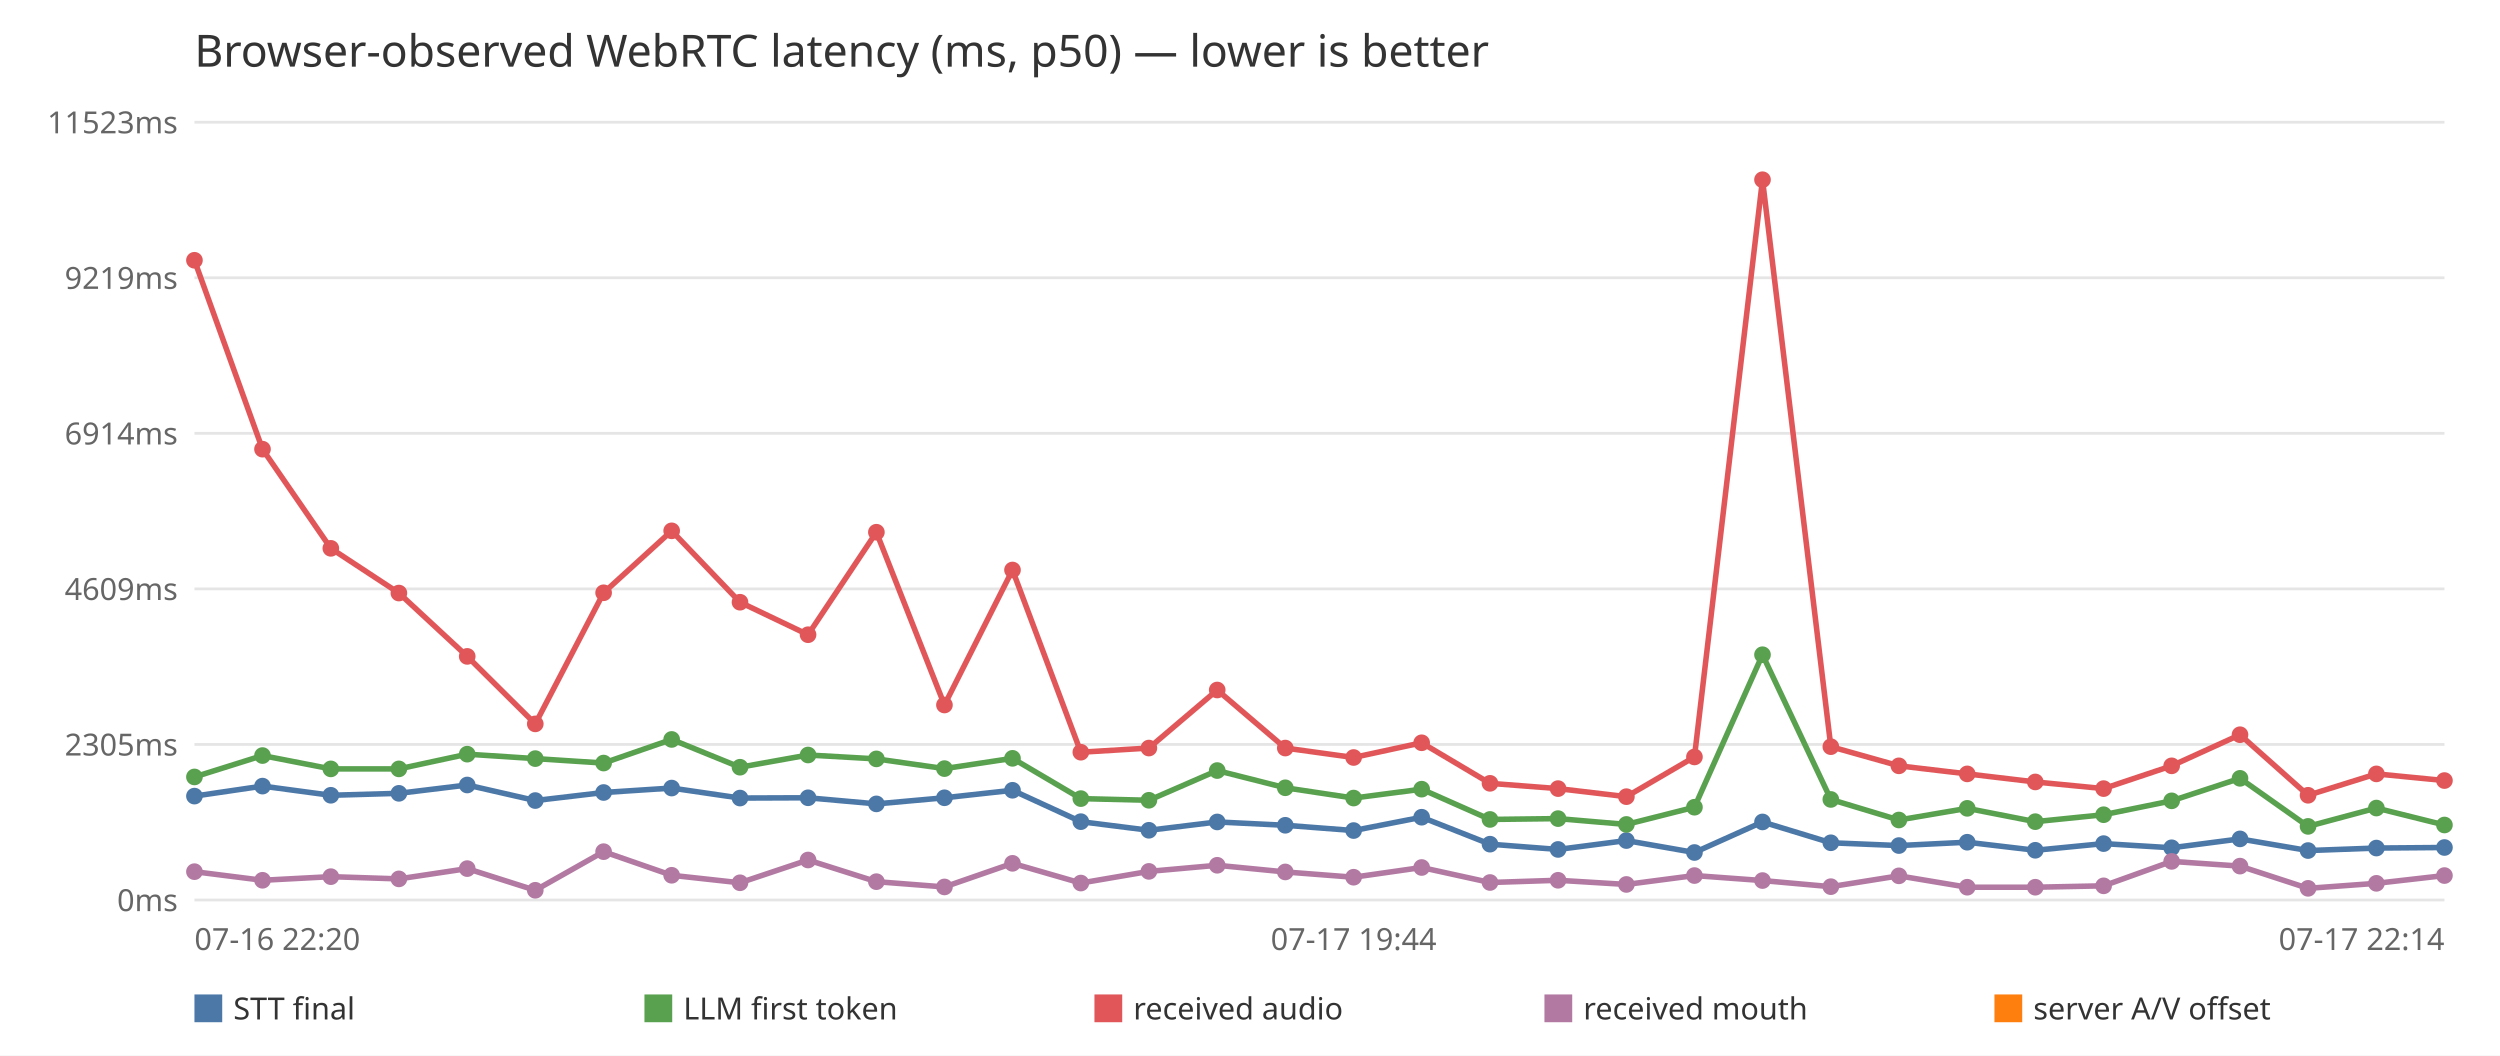
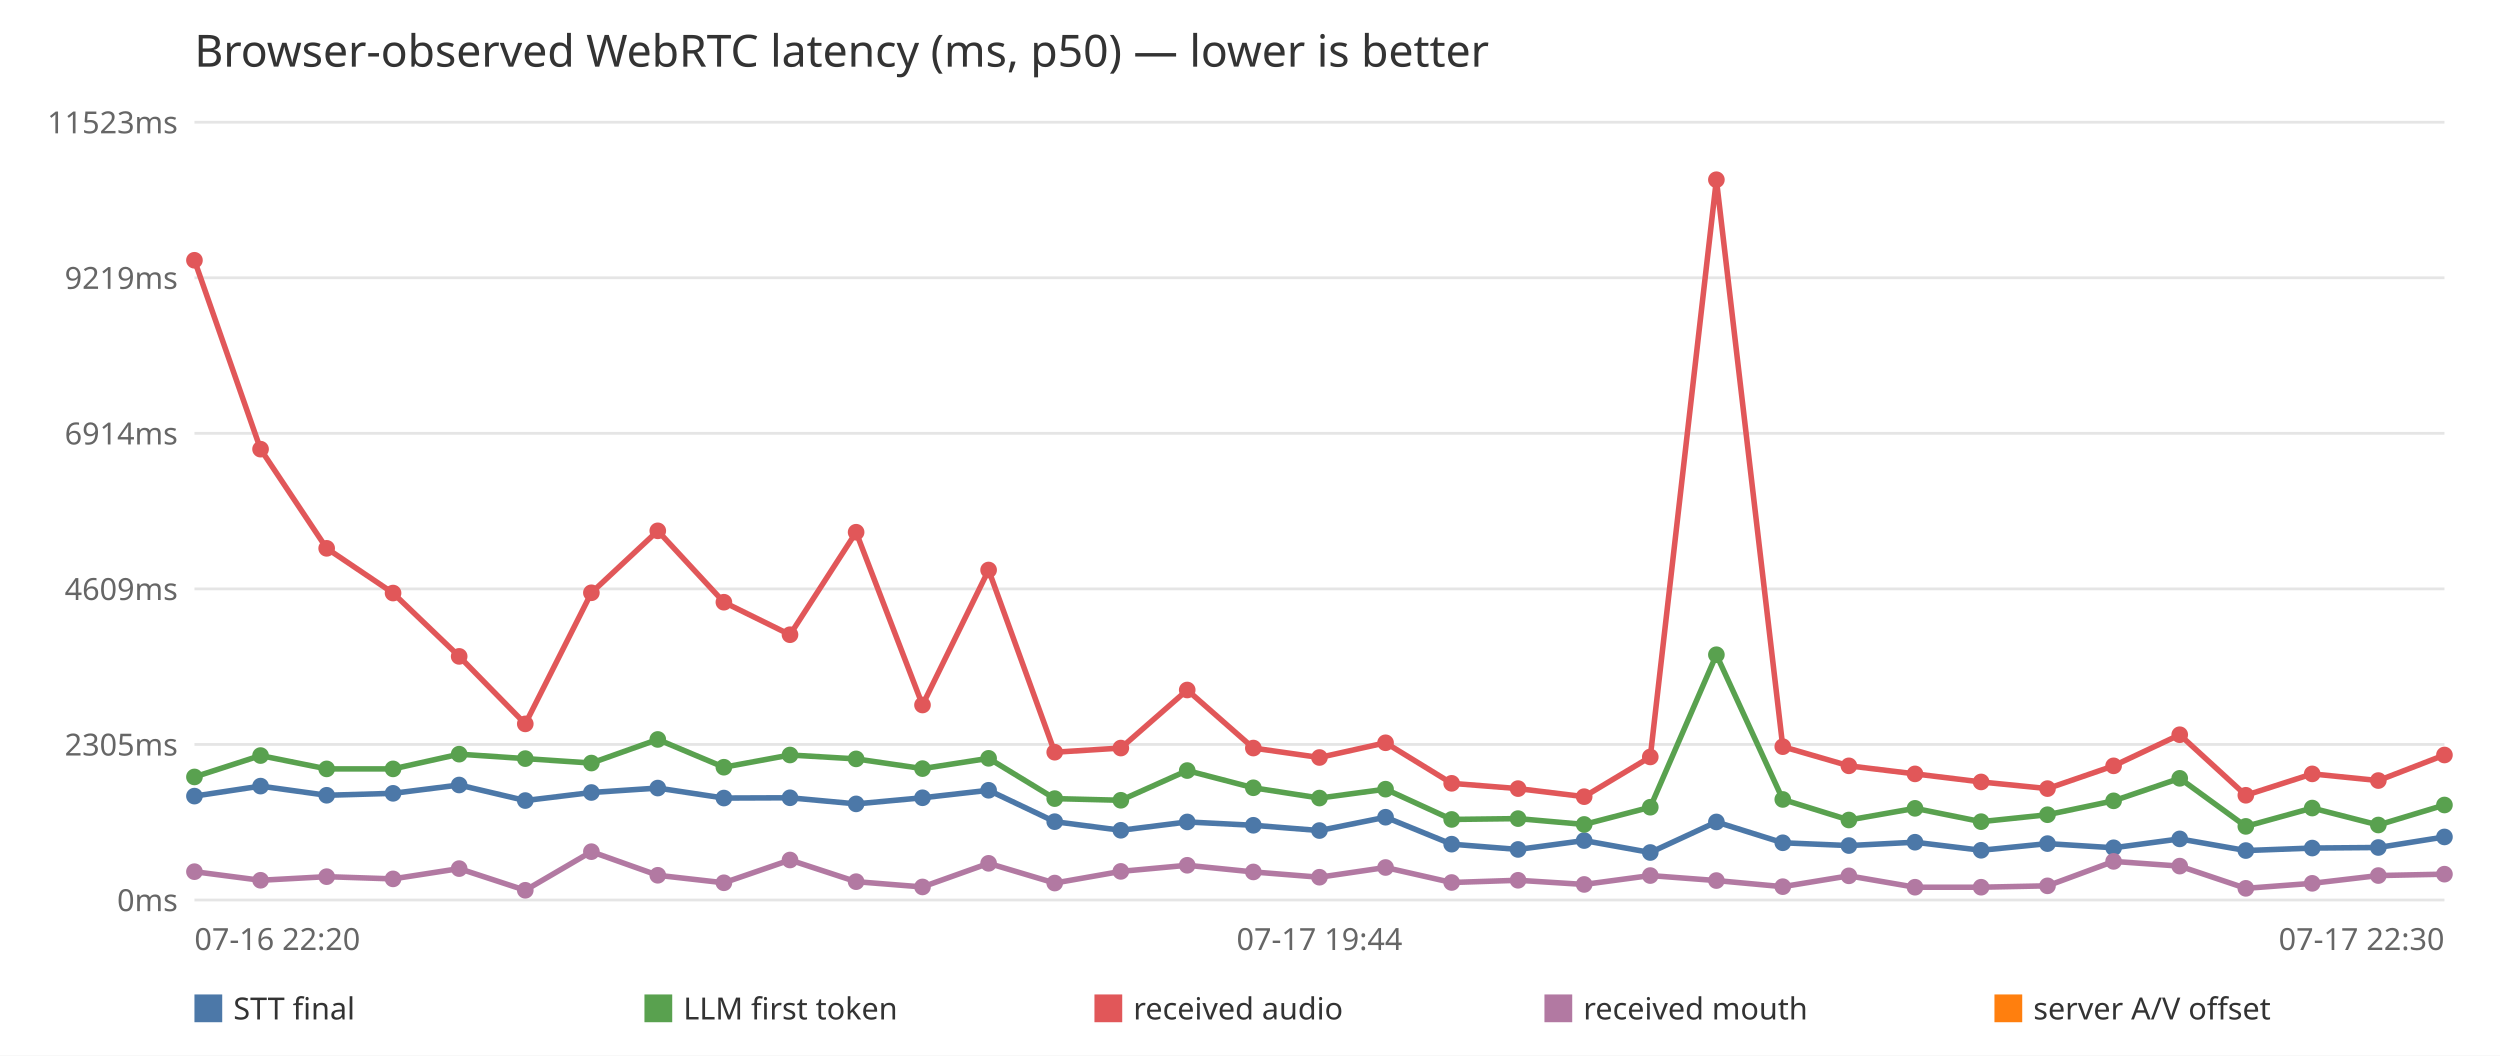
<svg xmlns="http://www.w3.org/2000/svg" width="900" height="380" viewBox="0 0 900 380" font-family="sans-serif">
  <rect width="900" height="380" fill="white" />
  <text x="70" y="24" font-size="16" fill="#333">Browser-observed WebRTC latency (ms, p50) — lower is better</text>
  <line x1="70" y1="324.0" x2="880" y2="324.0" stroke="#e5e5e5" />
  <text x="64" y="328.0" font-size="11" fill="#666" text-anchor="end">0ms</text>
  <line x1="70" y1="268.0" x2="880" y2="268.0" stroke="#e5e5e5" />
  <text x="64" y="272.0" font-size="11" fill="#666" text-anchor="end">2305ms</text>
  <line x1="70" y1="212.0" x2="880" y2="212.0" stroke="#e5e5e5" />
  <text x="64" y="216.0" font-size="11" fill="#666" text-anchor="end">4609ms</text>
  <line x1="70" y1="156.0" x2="880" y2="156.0" stroke="#e5e5e5" />
  <text x="64" y="160.0" font-size="11" fill="#666" text-anchor="end">6914ms</text>
  <line x1="70" y1="100.0" x2="880" y2="100.0" stroke="#e5e5e5" />
  <text x="64" y="104.0" font-size="11" fill="#666" text-anchor="end">9219ms</text>
  <line x1="70" y1="44.0" x2="880" y2="44.0" stroke="#e5e5e5" />
  <text x="64" y="48.0" font-size="11" fill="#666" text-anchor="end">11523ms</text>
  <text x="70.0" y="342" font-size="11" fill="#666" text-anchor="start">07-16 22:20</text>
-   <text x="487.3" y="342" font-size="11" fill="#666" text-anchor="middle">07-17 19:44</text>
-   <text x="880.0" y="342" font-size="11" fill="#666" text-anchor="end">07-17 22:14</text>
-   <polyline points="70.0,286.6 94.5,283.0 119.1,286.3 143.6,285.6 168.2,282.6 192.7,288.2 217.3,285.3 241.8,283.7 266.4,287.3 290.9,287.2 315.5,289.4 340.0,287.2 364.5,284.5 389.1,295.8 413.6,298.9 438.2,295.9 462.7,297.1 487.3,299.0 511.8,294.2 536.4,303.9 560.9,305.8 585.5,302.6 610.0,306.9 634.5,295.9 659.1,303.4 683.6,304.4 708.2,303.2 732.7,306.1 757.3,303.7 781.8,305.2 806.4,302.0 830.9,306.2 855.5,305.3 880.0,305.1" fill="none" stroke="#4c78a8" stroke-width="2" />
+   <text x="475.0" y="342" font-size="11" fill="#666" text-anchor="middle">07-17 19:44</text>
+   <text x="880.0" y="342" font-size="11" fill="#666" text-anchor="end">07-17 22:30</text>
+   <polyline points="70.0,286.6 93.8,283.0 117.6,286.3 141.5,285.6 165.3,282.6 189.1,288.2 212.9,285.3 236.8,283.7 260.6,287.3 284.4,287.2 308.2,289.4 332.1,287.2 355.9,284.5 379.7,295.8 403.5,298.9 427.4,295.9 451.2,297.1 475.0,299.0 498.8,294.2 522.6,303.9 546.5,305.8 570.3,302.6 594.1,306.9 617.9,295.9 641.8,303.4 665.6,304.4 689.4,303.2 713.2,306.1 737.1,303.7 760.9,305.2 784.7,302.0 808.5,306.2 832.4,305.3 856.2,305.1 880.0,301.3" fill="none" stroke="#4c78a8" stroke-width="2" />
  <circle cx="70.0" cy="286.6" r="3" fill="#4c78a8" />
-   <circle cx="94.5" cy="283.0" r="3" fill="#4c78a8" />
-   <circle cx="119.1" cy="286.3" r="3" fill="#4c78a8" />
-   <circle cx="143.6" cy="285.6" r="3" fill="#4c78a8" />
-   <circle cx="168.2" cy="282.6" r="3" fill="#4c78a8" />
-   <circle cx="192.7" cy="288.2" r="3" fill="#4c78a8" />
-   <circle cx="217.3" cy="285.3" r="3" fill="#4c78a8" />
-   <circle cx="241.8" cy="283.7" r="3" fill="#4c78a8" />
-   <circle cx="266.4" cy="287.3" r="3" fill="#4c78a8" />
-   <circle cx="290.9" cy="287.2" r="3" fill="#4c78a8" />
-   <circle cx="315.5" cy="289.4" r="3" fill="#4c78a8" />
-   <circle cx="340.0" cy="287.2" r="3" fill="#4c78a8" />
-   <circle cx="364.5" cy="284.5" r="3" fill="#4c78a8" />
-   <circle cx="389.1" cy="295.8" r="3" fill="#4c78a8" />
-   <circle cx="413.6" cy="298.9" r="3" fill="#4c78a8" />
-   <circle cx="438.2" cy="295.9" r="3" fill="#4c78a8" />
-   <circle cx="462.7" cy="297.1" r="3" fill="#4c78a8" />
-   <circle cx="487.3" cy="299.0" r="3" fill="#4c78a8" />
-   <circle cx="511.8" cy="294.2" r="3" fill="#4c78a8" />
-   <circle cx="536.4" cy="303.9" r="3" fill="#4c78a8" />
-   <circle cx="560.9" cy="305.8" r="3" fill="#4c78a8" />
-   <circle cx="585.5" cy="302.6" r="3" fill="#4c78a8" />
-   <circle cx="610.0" cy="306.9" r="3" fill="#4c78a8" />
-   <circle cx="634.5" cy="295.9" r="3" fill="#4c78a8" />
-   <circle cx="659.1" cy="303.4" r="3" fill="#4c78a8" />
-   <circle cx="683.6" cy="304.4" r="3" fill="#4c78a8" />
-   <circle cx="708.2" cy="303.2" r="3" fill="#4c78a8" />
-   <circle cx="732.7" cy="306.1" r="3" fill="#4c78a8" />
-   <circle cx="757.3" cy="303.7" r="3" fill="#4c78a8" />
-   <circle cx="781.8" cy="305.2" r="3" fill="#4c78a8" />
-   <circle cx="806.4" cy="302.0" r="3" fill="#4c78a8" />
-   <circle cx="830.9" cy="306.2" r="3" fill="#4c78a8" />
-   <circle cx="855.5" cy="305.3" r="3" fill="#4c78a8" />
-   <circle cx="880.0" cy="305.1" r="3" fill="#4c78a8" />
+   <circle cx="93.8" cy="283.0" r="3" fill="#4c78a8" />
+   <circle cx="117.6" cy="286.3" r="3" fill="#4c78a8" />
+   <circle cx="141.5" cy="285.6" r="3" fill="#4c78a8" />
+   <circle cx="165.3" cy="282.6" r="3" fill="#4c78a8" />
+   <circle cx="189.1" cy="288.2" r="3" fill="#4c78a8" />
+   <circle cx="212.9" cy="285.3" r="3" fill="#4c78a8" />
+   <circle cx="236.8" cy="283.7" r="3" fill="#4c78a8" />
+   <circle cx="260.6" cy="287.3" r="3" fill="#4c78a8" />
+   <circle cx="284.4" cy="287.2" r="3" fill="#4c78a8" />
+   <circle cx="308.2" cy="289.4" r="3" fill="#4c78a8" />
+   <circle cx="332.1" cy="287.2" r="3" fill="#4c78a8" />
+   <circle cx="355.9" cy="284.5" r="3" fill="#4c78a8" />
+   <circle cx="379.7" cy="295.8" r="3" fill="#4c78a8" />
+   <circle cx="403.5" cy="298.9" r="3" fill="#4c78a8" />
+   <circle cx="427.4" cy="295.9" r="3" fill="#4c78a8" />
+   <circle cx="451.2" cy="297.1" r="3" fill="#4c78a8" />
+   <circle cx="475.0" cy="299.0" r="3" fill="#4c78a8" />
+   <circle cx="498.8" cy="294.2" r="3" fill="#4c78a8" />
+   <circle cx="522.6" cy="303.9" r="3" fill="#4c78a8" />
+   <circle cx="546.5" cy="305.8" r="3" fill="#4c78a8" />
+   <circle cx="570.3" cy="302.6" r="3" fill="#4c78a8" />
+   <circle cx="594.1" cy="306.9" r="3" fill="#4c78a8" />
+   <circle cx="617.9" cy="295.9" r="3" fill="#4c78a8" />
+   <circle cx="641.8" cy="303.4" r="3" fill="#4c78a8" />
+   <circle cx="665.6" cy="304.4" r="3" fill="#4c78a8" />
+   <circle cx="689.4" cy="303.2" r="3" fill="#4c78a8" />
+   <circle cx="713.2" cy="306.1" r="3" fill="#4c78a8" />
+   <circle cx="737.1" cy="303.7" r="3" fill="#4c78a8" />
+   <circle cx="760.9" cy="305.2" r="3" fill="#4c78a8" />
+   <circle cx="784.7" cy="302.0" r="3" fill="#4c78a8" />
+   <circle cx="808.5" cy="306.2" r="3" fill="#4c78a8" />
+   <circle cx="832.4" cy="305.3" r="3" fill="#4c78a8" />
+   <circle cx="856.2" cy="305.1" r="3" fill="#4c78a8" />
+   <circle cx="880.0" cy="301.3" r="3" fill="#4c78a8" />
  <rect x="70.0" y="358" width="10" height="10" fill="#4c78a8" />
  <text x="84.0" y="367" font-size="11" fill="#333">STT final</text>
-   <polyline points="70.0,279.7 94.5,272.0 119.1,276.8 143.6,276.8 168.2,271.5 192.7,273.1 217.3,274.7 241.8,266.2 266.4,276.2 290.9,271.8 315.5,273.2 340.0,276.7 364.5,273.0 389.1,287.5 413.6,288.1 438.2,277.4 462.7,283.6 487.3,287.3 511.8,284.1 536.4,295.0 560.9,294.7 585.5,296.8 610.0,290.6 634.5,235.7 659.1,287.8 683.6,295.2 708.2,291.0 732.7,295.8 757.3,293.3 781.8,288.3 806.4,280.2 830.9,297.5 855.5,290.9 880.0,297.0" fill="none" stroke="#59a14f" stroke-width="2" />
+   <polyline points="70.0,279.7 93.8,272.0 117.6,276.8 141.5,276.8 165.3,271.5 189.1,273.1 212.9,274.7 236.8,266.2 260.6,276.2 284.4,271.8 308.2,273.2 332.1,276.7 355.9,273.0 379.7,287.5 403.5,288.1 427.4,277.4 451.2,283.6 475.0,287.3 498.8,284.1 522.6,295.0 546.5,294.7 570.3,296.8 594.1,290.6 617.9,235.7 641.8,287.8 665.6,295.2 689.4,291.0 713.2,295.8 737.1,293.3 760.9,288.3 784.7,280.2 808.5,297.5 832.4,290.9 856.2,297.0 880.0,289.8" fill="none" stroke="#59a14f" stroke-width="2" />
  <circle cx="70.0" cy="279.7" r="3" fill="#59a14f" />
-   <circle cx="94.5" cy="272.0" r="3" fill="#59a14f" />
-   <circle cx="119.1" cy="276.8" r="3" fill="#59a14f" />
-   <circle cx="143.6" cy="276.8" r="3" fill="#59a14f" />
-   <circle cx="168.2" cy="271.5" r="3" fill="#59a14f" />
-   <circle cx="192.7" cy="273.1" r="3" fill="#59a14f" />
-   <circle cx="217.3" cy="274.7" r="3" fill="#59a14f" />
-   <circle cx="241.8" cy="266.2" r="3" fill="#59a14f" />
-   <circle cx="266.4" cy="276.2" r="3" fill="#59a14f" />
-   <circle cx="290.9" cy="271.8" r="3" fill="#59a14f" />
-   <circle cx="315.5" cy="273.2" r="3" fill="#59a14f" />
-   <circle cx="340.0" cy="276.7" r="3" fill="#59a14f" />
-   <circle cx="364.5" cy="273.0" r="3" fill="#59a14f" />
-   <circle cx="389.1" cy="287.5" r="3" fill="#59a14f" />
-   <circle cx="413.6" cy="288.1" r="3" fill="#59a14f" />
-   <circle cx="438.2" cy="277.4" r="3" fill="#59a14f" />
-   <circle cx="462.7" cy="283.6" r="3" fill="#59a14f" />
-   <circle cx="487.3" cy="287.3" r="3" fill="#59a14f" />
-   <circle cx="511.8" cy="284.1" r="3" fill="#59a14f" />
-   <circle cx="536.4" cy="295.0" r="3" fill="#59a14f" />
-   <circle cx="560.9" cy="294.7" r="3" fill="#59a14f" />
-   <circle cx="585.5" cy="296.8" r="3" fill="#59a14f" />
-   <circle cx="610.0" cy="290.6" r="3" fill="#59a14f" />
-   <circle cx="634.5" cy="235.7" r="3" fill="#59a14f" />
-   <circle cx="659.1" cy="287.8" r="3" fill="#59a14f" />
-   <circle cx="683.6" cy="295.2" r="3" fill="#59a14f" />
-   <circle cx="708.2" cy="291.0" r="3" fill="#59a14f" />
-   <circle cx="732.7" cy="295.8" r="3" fill="#59a14f" />
-   <circle cx="757.3" cy="293.3" r="3" fill="#59a14f" />
-   <circle cx="781.8" cy="288.3" r="3" fill="#59a14f" />
-   <circle cx="806.4" cy="280.2" r="3" fill="#59a14f" />
-   <circle cx="830.9" cy="297.5" r="3" fill="#59a14f" />
-   <circle cx="855.5" cy="290.9" r="3" fill="#59a14f" />
-   <circle cx="880.0" cy="297.0" r="3" fill="#59a14f" />
+   <circle cx="93.8" cy="272.0" r="3" fill="#59a14f" />
+   <circle cx="117.6" cy="276.8" r="3" fill="#59a14f" />
+   <circle cx="141.5" cy="276.8" r="3" fill="#59a14f" />
+   <circle cx="165.3" cy="271.5" r="3" fill="#59a14f" />
+   <circle cx="189.1" cy="273.1" r="3" fill="#59a14f" />
+   <circle cx="212.9" cy="274.7" r="3" fill="#59a14f" />
+   <circle cx="236.8" cy="266.2" r="3" fill="#59a14f" />
+   <circle cx="260.6" cy="276.2" r="3" fill="#59a14f" />
+   <circle cx="284.4" cy="271.8" r="3" fill="#59a14f" />
+   <circle cx="308.2" cy="273.2" r="3" fill="#59a14f" />
+   <circle cx="332.1" cy="276.7" r="3" fill="#59a14f" />
+   <circle cx="355.9" cy="273.0" r="3" fill="#59a14f" />
+   <circle cx="379.7" cy="287.5" r="3" fill="#59a14f" />
+   <circle cx="403.5" cy="288.1" r="3" fill="#59a14f" />
+   <circle cx="427.4" cy="277.4" r="3" fill="#59a14f" />
+   <circle cx="451.2" cy="283.6" r="3" fill="#59a14f" />
+   <circle cx="475.0" cy="287.3" r="3" fill="#59a14f" />
+   <circle cx="498.8" cy="284.1" r="3" fill="#59a14f" />
+   <circle cx="522.6" cy="295.0" r="3" fill="#59a14f" />
+   <circle cx="546.5" cy="294.7" r="3" fill="#59a14f" />
+   <circle cx="570.3" cy="296.8" r="3" fill="#59a14f" />
+   <circle cx="594.1" cy="290.6" r="3" fill="#59a14f" />
+   <circle cx="617.9" cy="235.7" r="3" fill="#59a14f" />
+   <circle cx="641.8" cy="287.8" r="3" fill="#59a14f" />
+   <circle cx="665.6" cy="295.2" r="3" fill="#59a14f" />
+   <circle cx="689.4" cy="291.0" r="3" fill="#59a14f" />
+   <circle cx="713.2" cy="295.8" r="3" fill="#59a14f" />
+   <circle cx="737.1" cy="293.3" r="3" fill="#59a14f" />
+   <circle cx="760.9" cy="288.3" r="3" fill="#59a14f" />
+   <circle cx="784.7" cy="280.2" r="3" fill="#59a14f" />
+   <circle cx="808.5" cy="297.5" r="3" fill="#59a14f" />
+   <circle cx="832.4" cy="290.9" r="3" fill="#59a14f" />
+   <circle cx="856.2" cy="297.0" r="3" fill="#59a14f" />
+   <circle cx="880.0" cy="289.8" r="3" fill="#59a14f" />
  <rect x="232.0" y="358" width="10" height="10" fill="#59a14f" />
  <text x="246.0" y="367" font-size="11" fill="#333">LLM first token</text>
-   <polyline points="70.0,93.7 94.5,161.7 119.1,197.4 143.6,213.5 168.2,236.3 192.7,260.6 217.3,213.4 241.8,191.1 266.4,216.8 290.9,228.5 315.5,191.6 340.0,253.8 364.5,205.2 389.1,270.8 413.6,269.3 438.2,248.4 462.7,269.3 487.3,272.7 511.8,267.4 536.4,282.0 560.9,283.9 585.5,286.8 610.0,272.5 634.5,64.7 659.1,268.8 683.6,275.7 708.2,278.6 732.7,281.5 757.3,283.9 781.8,275.7 806.4,264.5 830.9,286.3 855.5,278.6 880.0,281.0" fill="none" stroke="#e15759" stroke-width="2" />
+   <polyline points="70.0,93.7 93.8,161.7 117.6,197.4 141.5,213.5 165.3,236.3 189.1,260.6 212.9,213.4 236.8,191.1 260.6,216.8 284.4,228.5 308.2,191.6 332.1,253.8 355.9,205.2 379.7,270.8 403.5,269.3 427.4,248.4 451.2,269.3 475.0,272.7 498.8,267.4 522.6,282.0 546.5,283.9 570.3,286.8 594.1,272.5 617.9,64.7 641.8,268.8 665.6,275.7 689.4,278.6 713.2,281.5 737.1,283.9 760.9,275.7 784.7,264.5 808.5,286.3 832.4,278.6 856.2,281.0 880.0,271.8" fill="none" stroke="#e15759" stroke-width="2" />
  <circle cx="70.0" cy="93.7" r="3" fill="#e15759" />
-   <circle cx="94.5" cy="161.7" r="3" fill="#e15759" />
-   <circle cx="119.1" cy="197.4" r="3" fill="#e15759" />
-   <circle cx="143.6" cy="213.5" r="3" fill="#e15759" />
-   <circle cx="168.2" cy="236.3" r="3" fill="#e15759" />
-   <circle cx="192.7" cy="260.6" r="3" fill="#e15759" />
-   <circle cx="217.3" cy="213.4" r="3" fill="#e15759" />
-   <circle cx="241.8" cy="191.1" r="3" fill="#e15759" />
-   <circle cx="266.4" cy="216.8" r="3" fill="#e15759" />
-   <circle cx="290.9" cy="228.5" r="3" fill="#e15759" />
-   <circle cx="315.5" cy="191.6" r="3" fill="#e15759" />
-   <circle cx="340.0" cy="253.8" r="3" fill="#e15759" />
-   <circle cx="364.5" cy="205.2" r="3" fill="#e15759" />
-   <circle cx="389.1" cy="270.8" r="3" fill="#e15759" />
-   <circle cx="413.6" cy="269.3" r="3" fill="#e15759" />
-   <circle cx="438.2" cy="248.4" r="3" fill="#e15759" />
-   <circle cx="462.7" cy="269.3" r="3" fill="#e15759" />
-   <circle cx="487.3" cy="272.7" r="3" fill="#e15759" />
-   <circle cx="511.8" cy="267.4" r="3" fill="#e15759" />
-   <circle cx="536.4" cy="282.0" r="3" fill="#e15759" />
-   <circle cx="560.9" cy="283.9" r="3" fill="#e15759" />
-   <circle cx="585.5" cy="286.8" r="3" fill="#e15759" />
-   <circle cx="610.0" cy="272.5" r="3" fill="#e15759" />
-   <circle cx="634.5" cy="64.7" r="3" fill="#e15759" />
-   <circle cx="659.1" cy="268.8" r="3" fill="#e15759" />
-   <circle cx="683.6" cy="275.7" r="3" fill="#e15759" />
-   <circle cx="708.2" cy="278.6" r="3" fill="#e15759" />
-   <circle cx="732.7" cy="281.5" r="3" fill="#e15759" />
-   <circle cx="757.3" cy="283.9" r="3" fill="#e15759" />
-   <circle cx="781.8" cy="275.7" r="3" fill="#e15759" />
-   <circle cx="806.4" cy="264.5" r="3" fill="#e15759" />
-   <circle cx="830.9" cy="286.3" r="3" fill="#e15759" />
-   <circle cx="855.5" cy="278.6" r="3" fill="#e15759" />
-   <circle cx="880.0" cy="281.0" r="3" fill="#e15759" />
+   <circle cx="93.8" cy="161.7" r="3" fill="#e15759" />
+   <circle cx="117.6" cy="197.4" r="3" fill="#e15759" />
+   <circle cx="141.5" cy="213.5" r="3" fill="#e15759" />
+   <circle cx="165.3" cy="236.3" r="3" fill="#e15759" />
+   <circle cx="189.1" cy="260.6" r="3" fill="#e15759" />
+   <circle cx="212.9" cy="213.4" r="3" fill="#e15759" />
+   <circle cx="236.8" cy="191.1" r="3" fill="#e15759" />
+   <circle cx="260.6" cy="216.8" r="3" fill="#e15759" />
+   <circle cx="284.4" cy="228.5" r="3" fill="#e15759" />
+   <circle cx="308.2" cy="191.6" r="3" fill="#e15759" />
+   <circle cx="332.1" cy="253.8" r="3" fill="#e15759" />
+   <circle cx="355.9" cy="205.2" r="3" fill="#e15759" />
+   <circle cx="379.7" cy="270.8" r="3" fill="#e15759" />
+   <circle cx="403.5" cy="269.3" r="3" fill="#e15759" />
+   <circle cx="427.4" cy="248.4" r="3" fill="#e15759" />
+   <circle cx="451.2" cy="269.3" r="3" fill="#e15759" />
+   <circle cx="475.0" cy="272.7" r="3" fill="#e15759" />
+   <circle cx="498.8" cy="267.4" r="3" fill="#e15759" />
+   <circle cx="522.6" cy="282.0" r="3" fill="#e15759" />
+   <circle cx="546.5" cy="283.9" r="3" fill="#e15759" />
+   <circle cx="570.3" cy="286.8" r="3" fill="#e15759" />
+   <circle cx="594.1" cy="272.5" r="3" fill="#e15759" />
+   <circle cx="617.9" cy="64.7" r="3" fill="#e15759" />
+   <circle cx="641.8" cy="268.8" r="3" fill="#e15759" />
+   <circle cx="665.6" cy="275.7" r="3" fill="#e15759" />
+   <circle cx="689.4" cy="278.6" r="3" fill="#e15759" />
+   <circle cx="713.2" cy="281.5" r="3" fill="#e15759" />
+   <circle cx="737.1" cy="283.9" r="3" fill="#e15759" />
+   <circle cx="760.9" cy="275.7" r="3" fill="#e15759" />
+   <circle cx="784.7" cy="264.5" r="3" fill="#e15759" />
+   <circle cx="808.5" cy="286.3" r="3" fill="#e15759" />
+   <circle cx="832.4" cy="278.6" r="3" fill="#e15759" />
+   <circle cx="856.2" cy="281.0" r="3" fill="#e15759" />
+   <circle cx="880.0" cy="271.8" r="3" fill="#e15759" />
  <rect x="394.0" y="358" width="10" height="10" fill="#e15759" />
  <text x="408.0" y="367" font-size="11" fill="#333">received audio</text>
-   <polyline points="70.0,313.8 94.5,316.9 119.1,315.6 143.6,316.4 168.2,312.7 192.7,320.5 217.3,306.6 241.8,315.1 266.4,317.8 290.9,309.6 315.5,317.4 340.0,319.3 364.5,310.8 389.1,317.9 413.6,313.7 438.2,311.5 462.7,313.9 487.3,315.8 511.8,312.3 536.4,317.7 560.9,316.9 585.5,318.4 610.0,315.2 634.5,317.0 659.1,319.2 683.6,315.3 708.2,319.4 732.7,319.4 757.3,318.9 781.8,310.1 806.4,311.8 830.9,319.8 855.5,318.0 880.0,315.2" fill="none" stroke="#b279a2" stroke-width="2" />
+   <polyline points="70.0,313.8 93.8,316.9 117.6,315.6 141.5,316.4 165.3,312.7 189.1,320.5 212.9,306.6 236.8,315.1 260.6,317.8 284.4,309.6 308.2,317.4 332.1,319.3 355.9,310.8 379.7,317.9 403.5,313.7 427.4,311.5 451.2,313.9 475.0,315.8 498.8,312.3 522.6,317.7 546.5,316.9 570.3,318.4 594.1,315.2 617.9,317.0 641.8,319.2 665.6,315.3 689.4,319.4 713.2,319.4 737.1,318.9 760.9,310.1 784.7,311.8 808.5,319.8 832.4,318.0 856.2,315.2 880.0,314.7" fill="none" stroke="#b279a2" stroke-width="2" />
  <circle cx="70.0" cy="313.8" r="3" fill="#b279a2" />
-   <circle cx="94.5" cy="316.9" r="3" fill="#b279a2" />
-   <circle cx="119.1" cy="315.6" r="3" fill="#b279a2" />
-   <circle cx="143.6" cy="316.4" r="3" fill="#b279a2" />
-   <circle cx="168.2" cy="312.7" r="3" fill="#b279a2" />
-   <circle cx="192.7" cy="320.5" r="3" fill="#b279a2" />
-   <circle cx="217.3" cy="306.6" r="3" fill="#b279a2" />
-   <circle cx="241.8" cy="315.1" r="3" fill="#b279a2" />
-   <circle cx="266.4" cy="317.8" r="3" fill="#b279a2" />
-   <circle cx="290.9" cy="309.6" r="3" fill="#b279a2" />
-   <circle cx="315.5" cy="317.4" r="3" fill="#b279a2" />
-   <circle cx="340.0" cy="319.3" r="3" fill="#b279a2" />
-   <circle cx="364.5" cy="310.8" r="3" fill="#b279a2" />
-   <circle cx="389.1" cy="317.9" r="3" fill="#b279a2" />
-   <circle cx="413.6" cy="313.7" r="3" fill="#b279a2" />
-   <circle cx="438.2" cy="311.5" r="3" fill="#b279a2" />
-   <circle cx="462.7" cy="313.9" r="3" fill="#b279a2" />
-   <circle cx="487.3" cy="315.8" r="3" fill="#b279a2" />
-   <circle cx="511.8" cy="312.3" r="3" fill="#b279a2" />
-   <circle cx="536.4" cy="317.7" r="3" fill="#b279a2" />
-   <circle cx="560.9" cy="316.9" r="3" fill="#b279a2" />
-   <circle cx="585.5" cy="318.4" r="3" fill="#b279a2" />
-   <circle cx="610.0" cy="315.2" r="3" fill="#b279a2" />
-   <circle cx="634.5" cy="317.0" r="3" fill="#b279a2" />
-   <circle cx="659.1" cy="319.2" r="3" fill="#b279a2" />
-   <circle cx="683.6" cy="315.3" r="3" fill="#b279a2" />
-   <circle cx="708.2" cy="319.4" r="3" fill="#b279a2" />
-   <circle cx="732.7" cy="319.4" r="3" fill="#b279a2" />
-   <circle cx="757.3" cy="318.9" r="3" fill="#b279a2" />
-   <circle cx="781.8" cy="310.1" r="3" fill="#b279a2" />
-   <circle cx="806.4" cy="311.8" r="3" fill="#b279a2" />
-   <circle cx="830.9" cy="319.8" r="3" fill="#b279a2" />
-   <circle cx="855.5" cy="318.0" r="3" fill="#b279a2" />
-   <circle cx="880.0" cy="315.2" r="3" fill="#b279a2" />
+   <circle cx="93.8" cy="316.9" r="3" fill="#b279a2" />
+   <circle cx="117.6" cy="315.6" r="3" fill="#b279a2" />
+   <circle cx="141.5" cy="316.4" r="3" fill="#b279a2" />
+   <circle cx="165.3" cy="312.7" r="3" fill="#b279a2" />
+   <circle cx="189.1" cy="320.5" r="3" fill="#b279a2" />
+   <circle cx="212.9" cy="306.6" r="3" fill="#b279a2" />
+   <circle cx="236.8" cy="315.1" r="3" fill="#b279a2" />
+   <circle cx="260.6" cy="317.8" r="3" fill="#b279a2" />
+   <circle cx="284.4" cy="309.6" r="3" fill="#b279a2" />
+   <circle cx="308.2" cy="317.4" r="3" fill="#b279a2" />
+   <circle cx="332.1" cy="319.3" r="3" fill="#b279a2" />
+   <circle cx="355.9" cy="310.8" r="3" fill="#b279a2" />
+   <circle cx="379.7" cy="317.9" r="3" fill="#b279a2" />
+   <circle cx="403.5" cy="313.7" r="3" fill="#b279a2" />
+   <circle cx="427.4" cy="311.5" r="3" fill="#b279a2" />
+   <circle cx="451.2" cy="313.9" r="3" fill="#b279a2" />
+   <circle cx="475.0" cy="315.8" r="3" fill="#b279a2" />
+   <circle cx="498.8" cy="312.3" r="3" fill="#b279a2" />
+   <circle cx="522.6" cy="317.7" r="3" fill="#b279a2" />
+   <circle cx="546.5" cy="316.9" r="3" fill="#b279a2" />
+   <circle cx="570.3" cy="318.4" r="3" fill="#b279a2" />
+   <circle cx="594.1" cy="315.2" r="3" fill="#b279a2" />
+   <circle cx="617.9" cy="317.0" r="3" fill="#b279a2" />
+   <circle cx="641.8" cy="319.2" r="3" fill="#b279a2" />
+   <circle cx="665.6" cy="315.3" r="3" fill="#b279a2" />
+   <circle cx="689.4" cy="319.4" r="3" fill="#b279a2" />
+   <circle cx="713.2" cy="319.4" r="3" fill="#b279a2" />
+   <circle cx="737.1" cy="318.9" r="3" fill="#b279a2" />
+   <circle cx="760.9" cy="310.1" r="3" fill="#b279a2" />
+   <circle cx="784.7" cy="311.8" r="3" fill="#b279a2" />
+   <circle cx="808.5" cy="319.8" r="3" fill="#b279a2" />
+   <circle cx="832.4" cy="318.0" r="3" fill="#b279a2" />
+   <circle cx="856.2" cy="315.2" r="3" fill="#b279a2" />
+   <circle cx="880.0" cy="314.7" r="3" fill="#b279a2" />
  <rect x="556.0" y="358" width="10" height="10" fill="#b279a2" />
  <text x="570.0" y="367" font-size="11" fill="#333">received mouth</text>
  <rect x="718.0" y="358" width="10" height="10" fill="#ff7f0e" />
  <text x="732.0" y="367" font-size="11" fill="#333">server A/V offset</text>
</svg>
